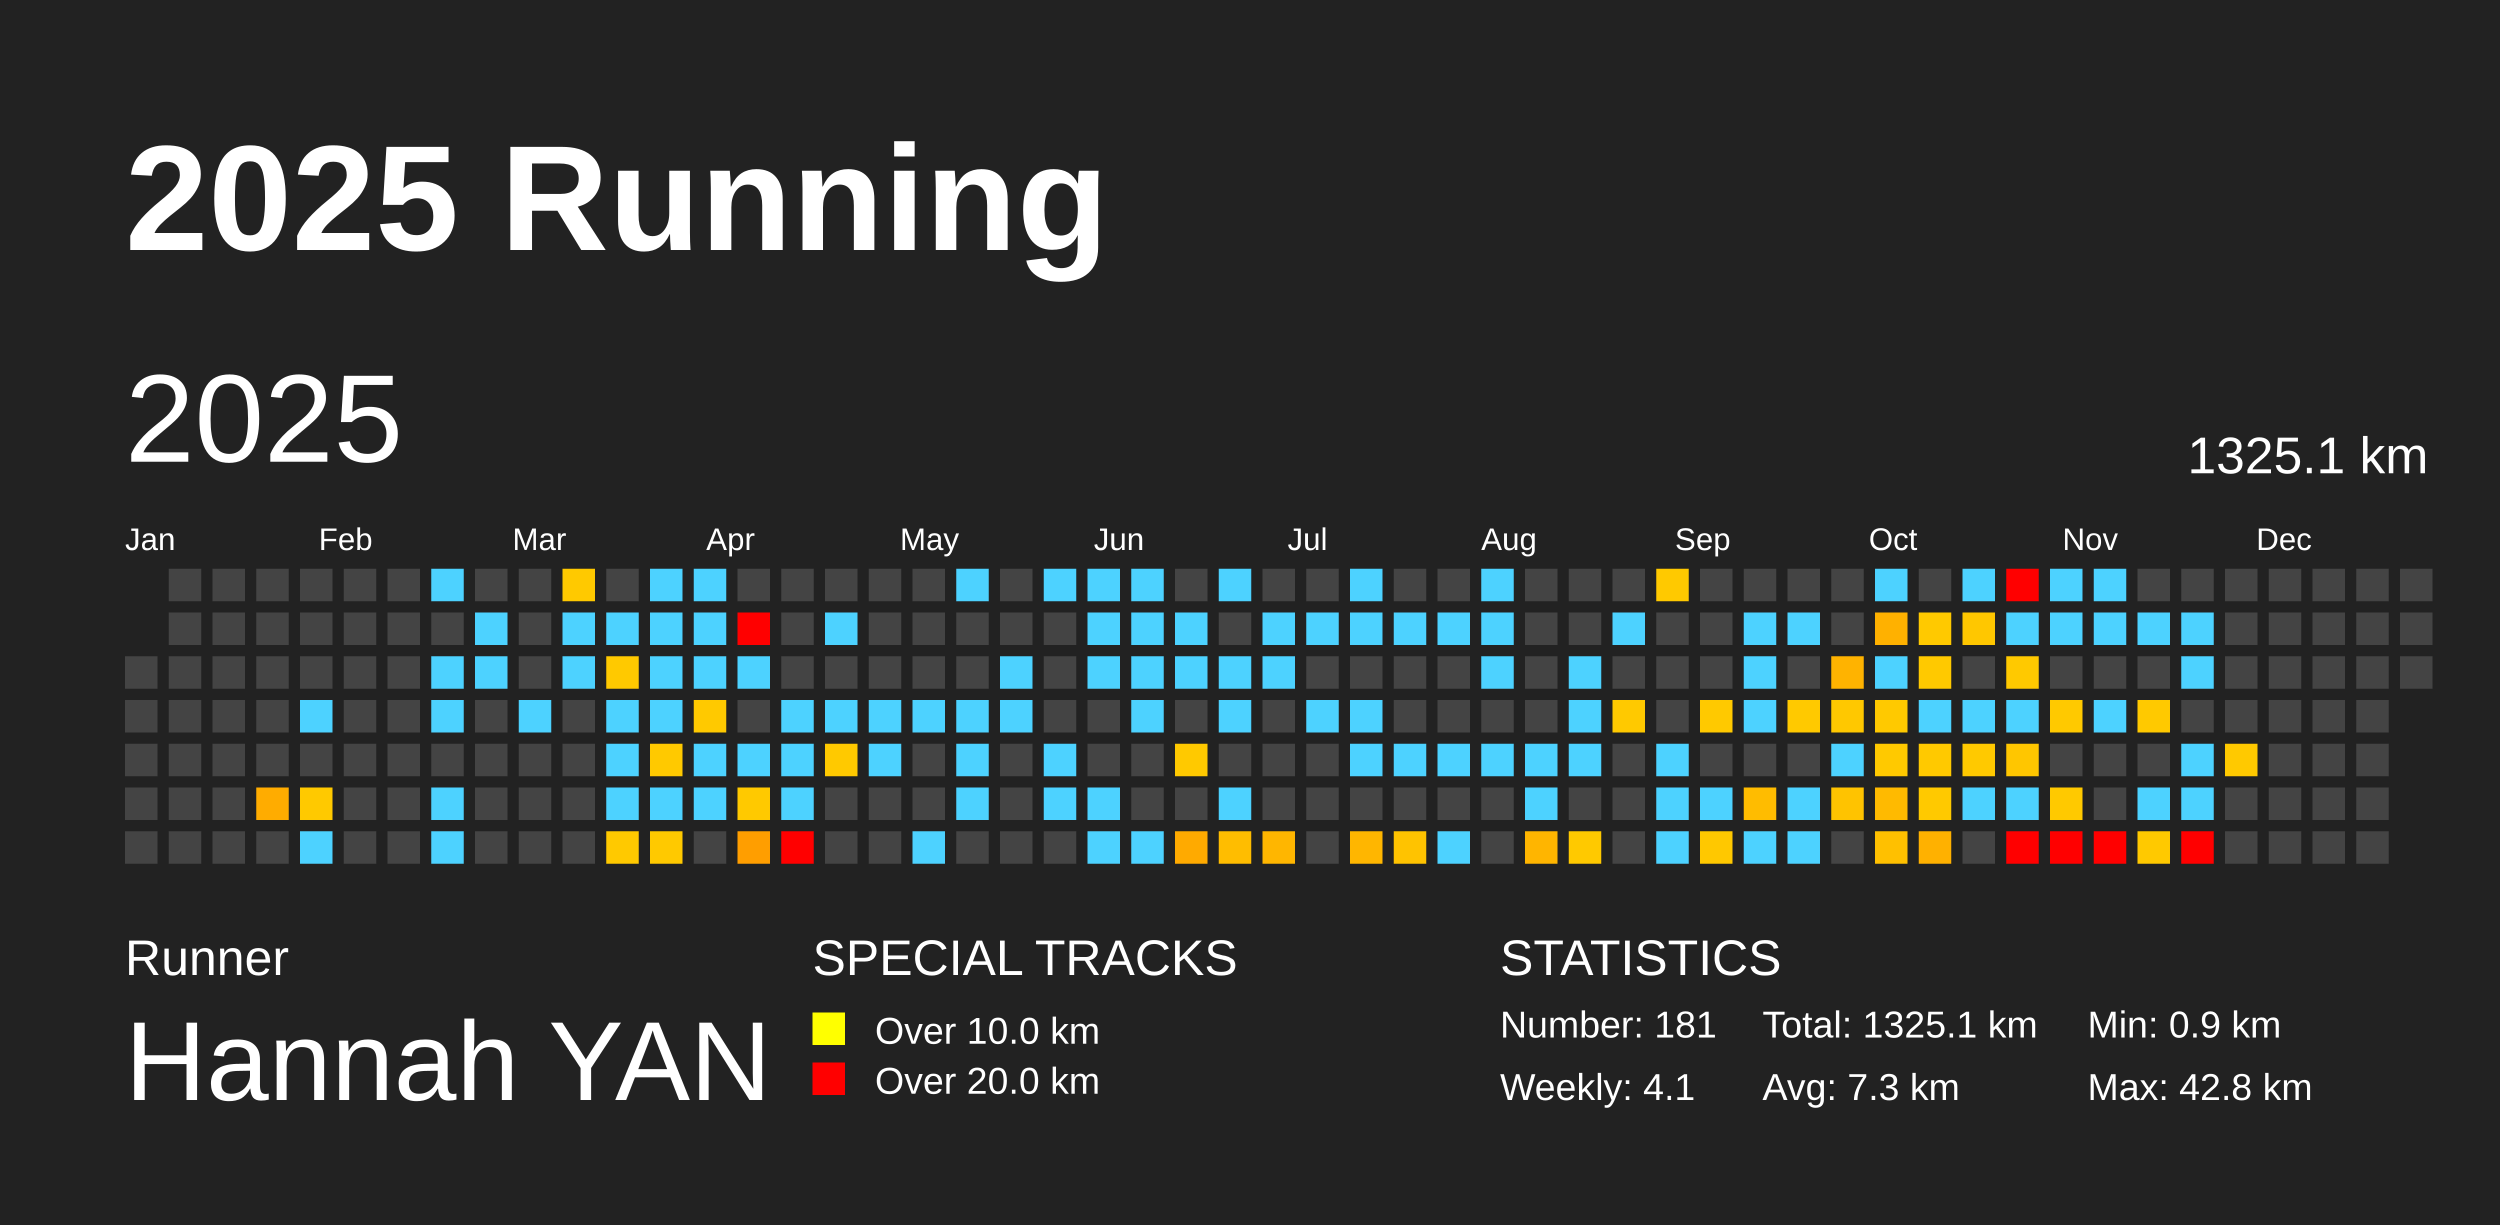
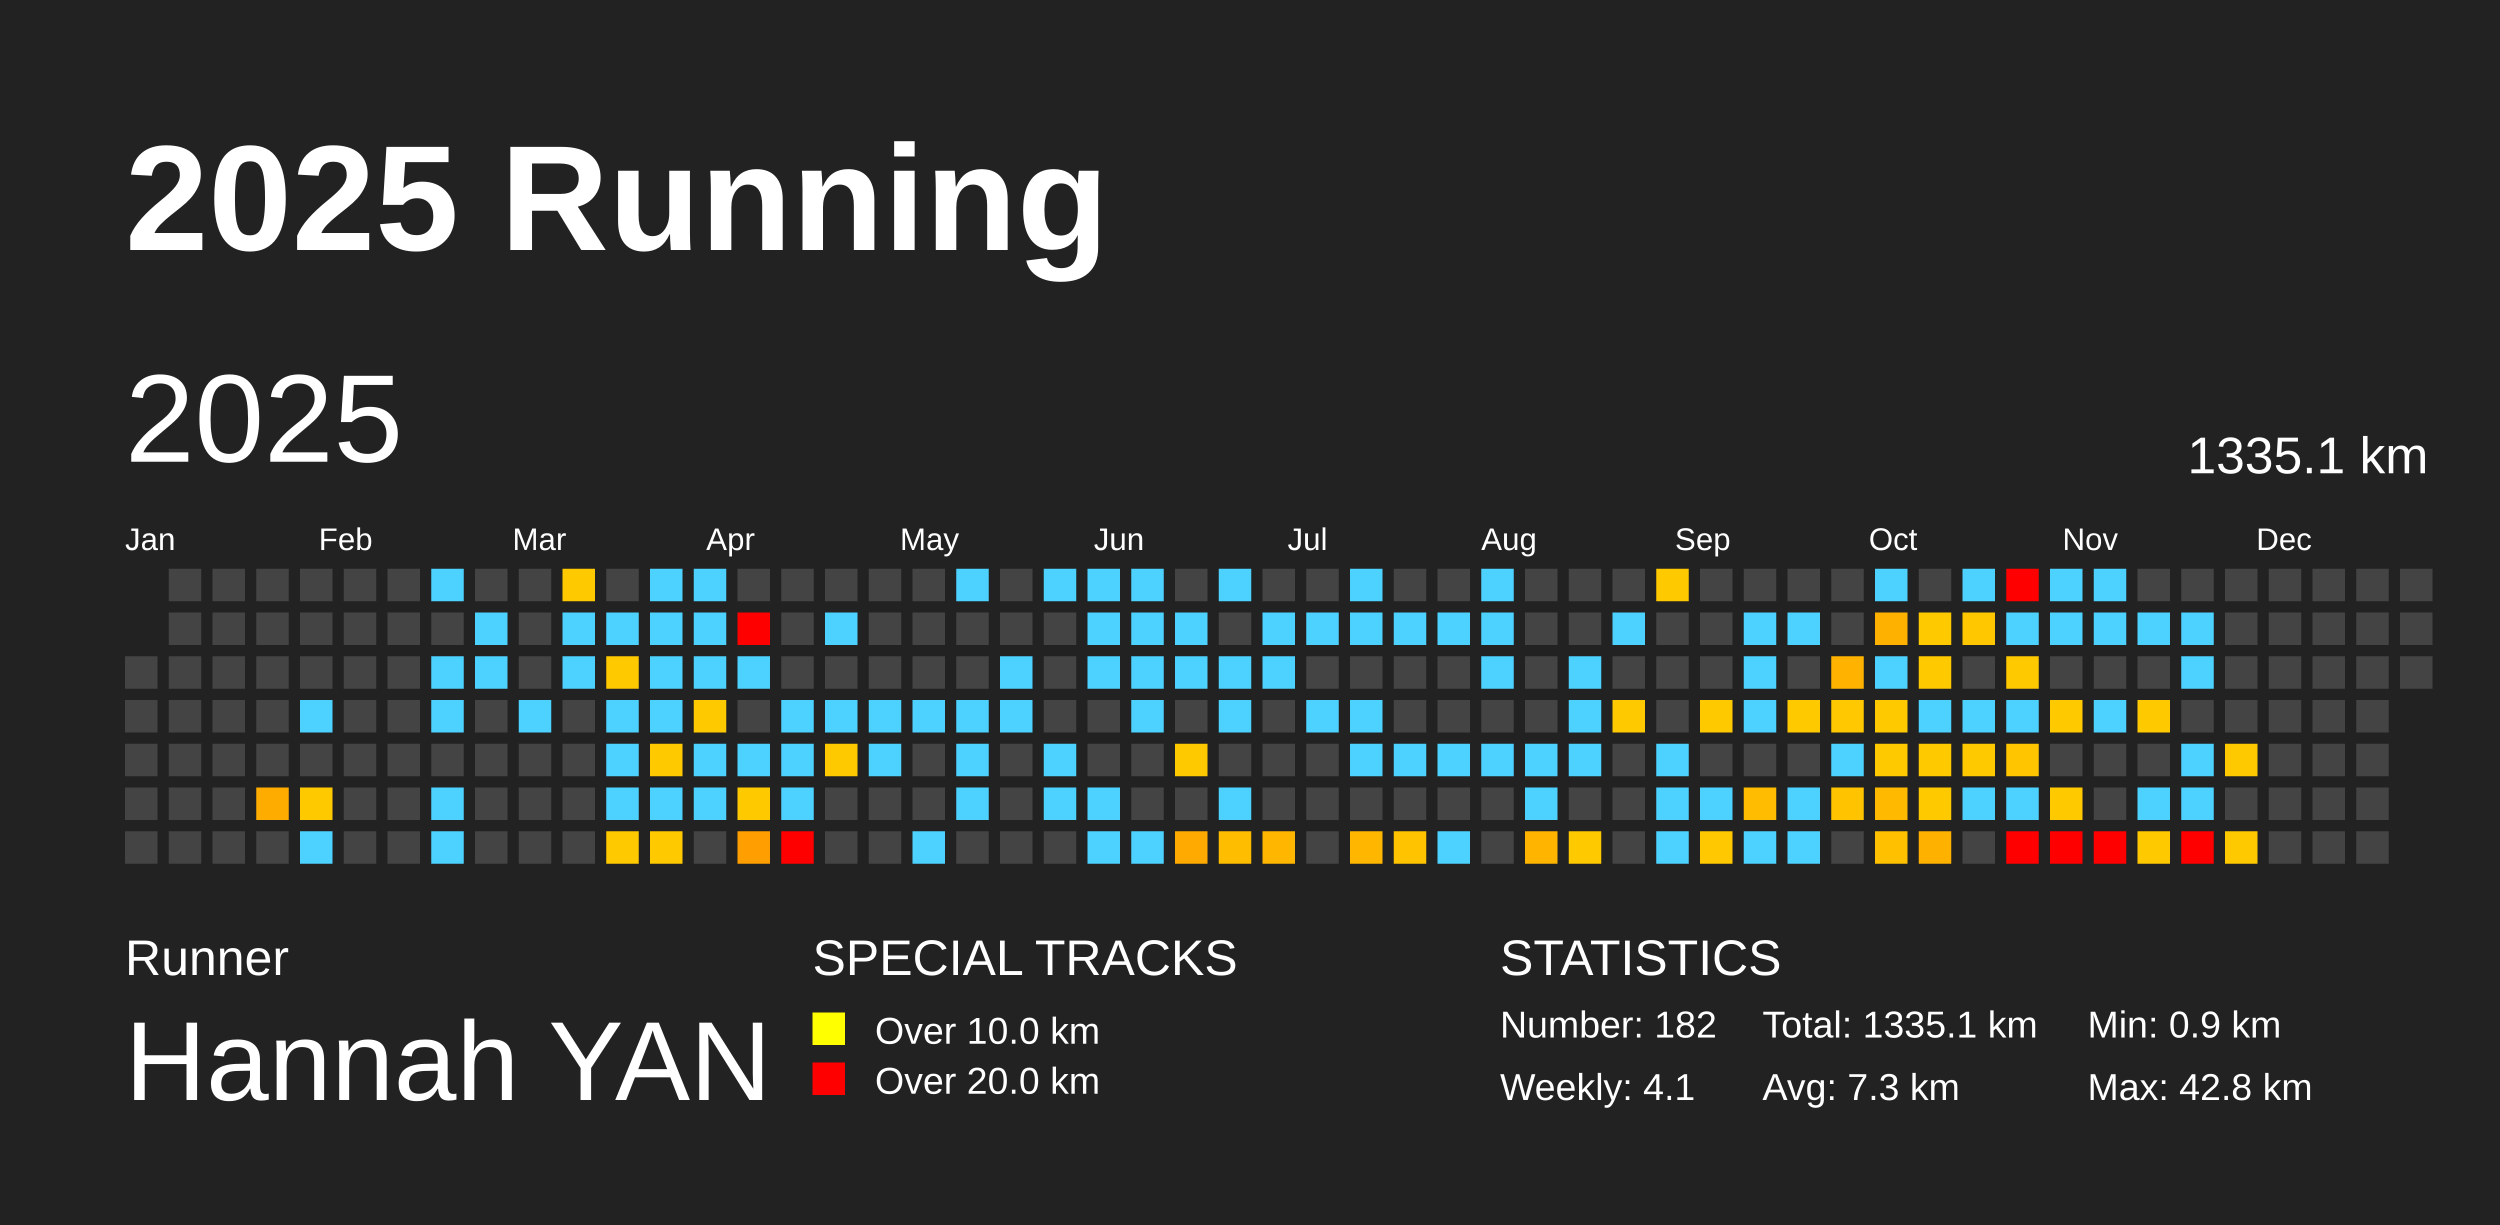
<svg xmlns="http://www.w3.org/2000/svg" baseProfile="full" height="98mm" version="1.1" viewBox="0,0,200,98" width="200mm">
  <defs />
  <rect fill="#222222" height="98" width="200" x="0" y="0" />
  <text fill="#FFFFFF" style="font-size:12px; font-family:Arial; font-weight:bold;" x="10" y="20">2025 Running</text>
  <text fill="#FFFFFF" style="font-size:4px; font-family:Arial" x="10" y="78">Runner</text>
  <text fill="#FFFFFF" style="font-size:9px; font-family:Arial" x="10" y="88">Hannah YAN</text>
  <text fill="#FFFFFF" style="font-size:4px; font-family:Arial" x="65" y="78">SPECIAL TRACKS</text>
  <rect fill="yellow" height="2.6" width="2.6" x="65" y="81" />
  <text fill="#FFFFFF" style="font-size:3px; font-family:Arial" x="70" y="83.5">Over 10.0 km</text>
  <rect fill="red" height="2.6" width="2.6" x="65" y="85" />
  <text fill="#FFFFFF" style="font-size:3px; font-family:Arial" x="70" y="87.5">Over 20.0 km</text>
  <text fill="#FFFFFF" style="font-size:4px; font-family:Arial" x="120" y="78">STATISTICS</text>
-   <text fill="#FFFFFF" style="font-size:3px; font-family:Arial" x="120" y="83">Number: 181</text>
+   <text fill="#FFFFFF" style="font-size:3px; font-family:Arial" x="120" y="83">Number: 182</text>
  <text fill="#FFFFFF" style="font-size:3px; font-family:Arial" x="120" y="88">Weekly: 4.1</text>
-   <text fill="#FFFFFF" style="font-size:3px; font-family:Arial" x="141" y="83">Total: 1325.1 km</text>
+   <text fill="#FFFFFF" style="font-size:3px; font-family:Arial" x="141" y="83">Total: 1335.1 km</text>
  <text fill="#FFFFFF" style="font-size:3px; font-family:Arial" x="141" y="88">Avg: 7.3 km</text>
  <text fill="#FFFFFF" style="font-size:3px; font-family:Arial" x="167" y="83">Min: 0.9 km</text>
  <text fill="#FFFFFF" style="font-size:3px; font-family:Arial" x="167" y="88">Max: 42.8 km</text>
  <text dominant-baseline="hanging" fill="#FFFFFF" style="font-size:10.0px; font-family:Arial;" x="10" y="30">2025</text>
-   <text dominant-baseline="hanging" fill="#FFFFFF" style="font-size:4.125px; font-family:Arial;" x="175" y="35">1325.1 km</text>
+   <text dominant-baseline="hanging" fill="#FFFFFF" style="font-size:4.125px; font-family:Arial;" x="175" y="35">1335.1 km</text>
  <text fill="#FFFFFF" style="font-size:2.5px; font-family:Arial" x="10.0" y="44">Jan</text>
  <text fill="#FFFFFF" style="font-size:2.5px; font-family:Arial" x="25.5" y="44">Feb</text>
  <text fill="#FFFFFF" style="font-size:2.5px; font-family:Arial" x="41.0" y="44">Mar</text>
  <text fill="#FFFFFF" style="font-size:2.5px; font-family:Arial" x="56.5" y="44">Apr</text>
  <text fill="#FFFFFF" style="font-size:2.5px; font-family:Arial" x="72.0" y="44">May</text>
  <text fill="#FFFFFF" style="font-size:2.5px; font-family:Arial" x="87.5" y="44">Jun</text>
  <text fill="#FFFFFF" style="font-size:2.5px; font-family:Arial" x="103.0" y="44">Jul</text>
  <text fill="#FFFFFF" style="font-size:2.5px; font-family:Arial" x="118.5" y="44">Aug</text>
  <text fill="#FFFFFF" style="font-size:2.5px; font-family:Arial" x="134.0" y="44">Sep</text>
  <text fill="#FFFFFF" style="font-size:2.5px; font-family:Arial" x="149.5" y="44">Oct</text>
  <text fill="#FFFFFF" style="font-size:2.5px; font-family:Arial" x="165.0" y="44">Nov</text>
  <text fill="#FFFFFF" style="font-size:2.5px; font-family:Arial" x="180.5" y="44">Dec</text>
  <rect fill="#444444" height="2.6" width="2.6" x="10.0" y="52.5" />
  <rect fill="#444444" height="2.6" width="2.6" x="10.0" y="56.0" />
  <rect fill="#444444" height="2.6" width="2.6" x="10.0" y="59.5" />
  <rect fill="#444444" height="2.6" width="2.6" x="10.0" y="63.0" />
  <rect fill="#444444" height="2.6" width="2.6" x="10.0" y="66.5" />
  <rect fill="#444444" height="2.6" width="2.6" x="13.5" y="45.5" />
  <rect fill="#444444" height="2.6" width="2.6" x="13.5" y="49.0" />
  <rect fill="#444444" height="2.6" width="2.6" x="13.5" y="52.5" />
  <rect fill="#444444" height="2.6" width="2.6" x="13.5" y="56.0" />
  <rect fill="#444444" height="2.6" width="2.6" x="13.5" y="59.5" />
  <rect fill="#444444" height="2.6" width="2.6" x="13.5" y="63.0" />
  <rect fill="#444444" height="2.6" width="2.6" x="13.5" y="66.5" />
  <rect fill="#444444" height="2.6" width="2.6" x="17.0" y="45.5" />
  <rect fill="#444444" height="2.6" width="2.6" x="17.0" y="49.0" />
  <rect fill="#444444" height="2.6" width="2.6" x="17.0" y="52.5" />
  <rect fill="#444444" height="2.6" width="2.6" x="17.0" y="56.0" />
  <rect fill="#444444" height="2.6" width="2.6" x="17.0" y="59.5" />
  <rect fill="#444444" height="2.6" width="2.6" x="17.0" y="63.0" />
  <rect fill="#444444" height="2.6" width="2.6" x="17.0" y="66.5" />
  <rect fill="#444444" height="2.6" width="2.6" x="20.5" y="45.5" />
  <rect fill="#444444" height="2.6" width="2.6" x="20.5" y="49.0" />
  <rect fill="#444444" height="2.6" width="2.6" x="20.5" y="52.5" />
  <rect fill="#444444" height="2.6" width="2.6" x="20.5" y="56.0" />
  <rect fill="#444444" height="2.6" width="2.6" x="20.5" y="59.5" />
  <rect fill="#ffac00" height="2.6" width="2.6" x="20.5" y="63.0" />
  <rect fill="#444444" height="2.6" width="2.6" x="20.5" y="66.5" />
  <rect fill="#444444" height="2.6" width="2.6" x="24.0" y="45.5" />
  <rect fill="#444444" height="2.6" width="2.6" x="24.0" y="49.0" />
  <rect fill="#444444" height="2.6" width="2.6" x="24.0" y="52.5" />
  <rect fill="#4dd2ff" height="2.6" width="2.6" x="24.0" y="56.0" />
  <rect fill="#444444" height="2.6" width="2.6" x="24.0" y="59.5" />
  <rect fill="#ffc900" height="2.6" width="2.6" x="24.0" y="63.0" />
  <rect fill="#4dd2ff" height="2.6" width="2.6" x="24.0" y="66.5" />
  <rect fill="#444444" height="2.6" width="2.6" x="27.5" y="45.5" />
  <rect fill="#444444" height="2.6" width="2.6" x="27.5" y="49.0" />
  <rect fill="#444444" height="2.6" width="2.6" x="27.5" y="52.5" />
  <rect fill="#444444" height="2.6" width="2.6" x="27.5" y="56.0" />
  <rect fill="#444444" height="2.6" width="2.6" x="27.5" y="59.5" />
  <rect fill="#444444" height="2.6" width="2.6" x="27.5" y="63.0" />
  <rect fill="#444444" height="2.6" width="2.6" x="27.5" y="66.5" />
  <rect fill="#444444" height="2.6" width="2.6" x="31.0" y="45.5" />
  <rect fill="#444444" height="2.6" width="2.6" x="31.0" y="49.0" />
  <rect fill="#444444" height="2.6" width="2.6" x="31.0" y="52.5" />
  <rect fill="#444444" height="2.6" width="2.6" x="31.0" y="56.0" />
  <rect fill="#444444" height="2.6" width="2.6" x="31.0" y="59.5" />
  <rect fill="#444444" height="2.6" width="2.6" x="31.0" y="63.0" />
  <rect fill="#444444" height="2.6" width="2.6" x="31.0" y="66.5" />
  <rect fill="#4dd2ff" height="2.6" width="2.6" x="34.5" y="45.5" />
  <rect fill="#444444" height="2.6" width="2.6" x="34.5" y="49.0" />
  <rect fill="#4dd2ff" height="2.6" width="2.6" x="34.5" y="52.5" />
  <rect fill="#4dd2ff" height="2.6" width="2.6" x="34.5" y="56.0" />
  <rect fill="#444444" height="2.6" width="2.6" x="34.5" y="59.5" />
  <rect fill="#4dd2ff" height="2.6" width="2.6" x="34.5" y="63.0" />
  <rect fill="#4dd2ff" height="2.6" width="2.6" x="34.5" y="66.5" />
  <rect fill="#444444" height="2.6" width="2.6" x="38.0" y="45.5" />
  <rect fill="#4dd2ff" height="2.6" width="2.6" x="38.0" y="49.0" />
  <rect fill="#4dd2ff" height="2.6" width="2.6" x="38.0" y="52.5" />
  <rect fill="#444444" height="2.6" width="2.6" x="38.0" y="56.0" />
  <rect fill="#444444" height="2.6" width="2.6" x="38.0" y="59.5" />
  <rect fill="#444444" height="2.6" width="2.6" x="38.0" y="63.0" />
  <rect fill="#444444" height="2.6" width="2.6" x="38.0" y="66.5" />
  <rect fill="#444444" height="2.6" width="2.6" x="41.5" y="45.5" />
  <rect fill="#444444" height="2.6" width="2.6" x="41.5" y="49.0" />
  <rect fill="#444444" height="2.6" width="2.6" x="41.5" y="52.5" />
  <rect fill="#4dd2ff" height="2.6" width="2.6" x="41.5" y="56.0" />
  <rect fill="#444444" height="2.6" width="2.6" x="41.5" y="59.5" />
  <rect fill="#444444" height="2.6" width="2.6" x="41.5" y="63.0" />
  <rect fill="#444444" height="2.6" width="2.6" x="41.5" y="66.5" />
  <rect fill="#ffc900" height="2.6" width="2.6" x="45.0" y="45.5" />
  <rect fill="#4dd2ff" height="2.6" width="2.6" x="45.0" y="49.0" />
  <rect fill="#4dd2ff" height="2.6" width="2.6" x="45.0" y="52.5" />
  <rect fill="#444444" height="2.6" width="2.6" x="45.0" y="56.0" />
  <rect fill="#444444" height="2.6" width="2.6" x="45.0" y="59.5" />
  <rect fill="#444444" height="2.6" width="2.6" x="45.0" y="63.0" />
  <rect fill="#444444" height="2.6" width="2.6" x="45.0" y="66.5" />
  <rect fill="#444444" height="2.6" width="2.6" x="48.5" y="45.5" />
  <rect fill="#4dd2ff" height="2.6" width="2.6" x="48.5" y="49.0" />
  <rect fill="#ffc900" height="2.6" width="2.6" x="48.5" y="52.5" />
  <rect fill="#4dd2ff" height="2.6" width="2.6" x="48.5" y="56.0" />
  <rect fill="#4dd2ff" height="2.6" width="2.6" x="48.5" y="59.5" />
  <rect fill="#4dd2ff" height="2.6" width="2.6" x="48.5" y="63.0" />
  <rect fill="#ffc900" height="2.6" width="2.6" x="48.5" y="66.5" />
  <rect fill="#4dd2ff" height="2.6" width="2.6" x="52.0" y="45.5" />
  <rect fill="#4dd2ff" height="2.6" width="2.6" x="52.0" y="49.0" />
  <rect fill="#4dd2ff" height="2.6" width="2.6" x="52.0" y="52.5" />
  <rect fill="#4dd2ff" height="2.6" width="2.6" x="52.0" y="56.0" />
  <rect fill="#ffc900" height="2.6" width="2.6" x="52.0" y="59.5" />
  <rect fill="#4dd2ff" height="2.6" width="2.6" x="52.0" y="63.0" />
  <rect fill="#ffc900" height="2.6" width="2.6" x="52.0" y="66.5" />
  <rect fill="#4dd2ff" height="2.6" width="2.6" x="55.5" y="45.5" />
  <rect fill="#4dd2ff" height="2.6" width="2.6" x="55.5" y="49.0" />
  <rect fill="#4dd2ff" height="2.6" width="2.6" x="55.5" y="52.5" />
  <rect fill="#ffc900" height="2.6" width="2.6" x="55.5" y="56.0" />
  <rect fill="#4dd2ff" height="2.6" width="2.6" x="55.5" y="59.5" />
  <rect fill="#4dd2ff" height="2.6" width="2.6" x="55.5" y="63.0" />
  <rect fill="#444444" height="2.6" width="2.6" x="55.5" y="66.5" />
  <rect fill="#444444" height="2.6" width="2.6" x="59.0" y="45.5" />
  <rect fill="red" height="2.6" width="2.6" x="59.0" y="49.0" />
  <rect fill="#4dd2ff" height="2.6" width="2.6" x="59.0" y="52.5" />
  <rect fill="#444444" height="2.6" width="2.6" x="59.0" y="56.0" />
  <rect fill="#4dd2ff" height="2.6" width="2.6" x="59.0" y="59.5" />
  <rect fill="#ffc900" height="2.6" width="2.6" x="59.0" y="63.0" />
  <rect fill="#ff9e00" height="2.6" width="2.6" x="59.0" y="66.5" />
  <rect fill="#444444" height="2.6" width="2.6" x="62.5" y="45.5" />
  <rect fill="#444444" height="2.6" width="2.6" x="62.5" y="49.0" />
  <rect fill="#444444" height="2.6" width="2.6" x="62.5" y="52.5" />
  <rect fill="#4dd2ff" height="2.6" width="2.6" x="62.5" y="56.0" />
  <rect fill="#4dd2ff" height="2.6" width="2.6" x="62.5" y="59.5" />
  <rect fill="#4dd2ff" height="2.6" width="2.6" x="62.5" y="63.0" />
  <rect fill="red" height="2.6" width="2.6" x="62.5" y="66.5" />
  <rect fill="#444444" height="2.6" width="2.6" x="66.0" y="45.5" />
  <rect fill="#4dd2ff" height="2.6" width="2.6" x="66.0" y="49.0" />
  <rect fill="#444444" height="2.6" width="2.6" x="66.0" y="52.5" />
  <rect fill="#4dd2ff" height="2.6" width="2.6" x="66.0" y="56.0" />
  <rect fill="#ffc900" height="2.6" width="2.6" x="66.0" y="59.5" />
  <rect fill="#444444" height="2.6" width="2.6" x="66.0" y="63.0" />
  <rect fill="#444444" height="2.6" width="2.6" x="66.0" y="66.5" />
  <rect fill="#444444" height="2.6" width="2.6" x="69.5" y="45.5" />
  <rect fill="#444444" height="2.6" width="2.6" x="69.5" y="49.0" />
  <rect fill="#444444" height="2.6" width="2.6" x="69.5" y="52.5" />
  <rect fill="#4dd2ff" height="2.6" width="2.6" x="69.5" y="56.0" />
  <rect fill="#4dd2ff" height="2.6" width="2.6" x="69.5" y="59.5" />
  <rect fill="#444444" height="2.6" width="2.6" x="69.5" y="63.0" />
  <rect fill="#444444" height="2.6" width="2.6" x="69.5" y="66.5" />
  <rect fill="#444444" height="2.6" width="2.6" x="73.0" y="45.5" />
  <rect fill="#444444" height="2.6" width="2.6" x="73.0" y="49.0" />
  <rect fill="#444444" height="2.6" width="2.6" x="73.0" y="52.5" />
  <rect fill="#4dd2ff" height="2.6" width="2.6" x="73.0" y="56.0" />
  <rect fill="#444444" height="2.6" width="2.6" x="73.0" y="59.5" />
  <rect fill="#444444" height="2.6" width="2.6" x="73.0" y="63.0" />
  <rect fill="#4dd2ff" height="2.6" width="2.6" x="73.0" y="66.5" />
  <rect fill="#4dd2ff" height="2.6" width="2.6" x="76.5" y="45.5" />
  <rect fill="#444444" height="2.6" width="2.6" x="76.5" y="49.0" />
  <rect fill="#444444" height="2.6" width="2.6" x="76.5" y="52.5" />
  <rect fill="#4dd2ff" height="2.6" width="2.6" x="76.5" y="56.0" />
  <rect fill="#4dd2ff" height="2.6" width="2.6" x="76.5" y="59.5" />
  <rect fill="#4dd2ff" height="2.6" width="2.6" x="76.5" y="63.0" />
  <rect fill="#444444" height="2.6" width="2.6" x="76.5" y="66.5" />
  <rect fill="#444444" height="2.6" width="2.6" x="80.0" y="45.5" />
  <rect fill="#444444" height="2.6" width="2.6" x="80.0" y="49.0" />
  <rect fill="#4dd2ff" height="2.6" width="2.6" x="80.0" y="52.5" />
  <rect fill="#4dd2ff" height="2.6" width="2.6" x="80.0" y="56.0" />
  <rect fill="#444444" height="2.6" width="2.6" x="80.0" y="59.5" />
  <rect fill="#444444" height="2.6" width="2.6" x="80.0" y="63.0" />
  <rect fill="#444444" height="2.6" width="2.6" x="80.0" y="66.5" />
  <rect fill="#4dd2ff" height="2.6" width="2.6" x="83.5" y="45.5" />
  <rect fill="#444444" height="2.6" width="2.6" x="83.5" y="49.0" />
  <rect fill="#444444" height="2.6" width="2.6" x="83.5" y="52.5" />
  <rect fill="#444444" height="2.6" width="2.6" x="83.5" y="56.0" />
  <rect fill="#4dd2ff" height="2.6" width="2.6" x="83.5" y="59.5" />
  <rect fill="#4dd2ff" height="2.6" width="2.6" x="83.5" y="63.0" />
  <rect fill="#444444" height="2.6" width="2.6" x="83.5" y="66.5" />
  <rect fill="#4dd2ff" height="2.6" width="2.6" x="87.0" y="45.5" />
  <rect fill="#4dd2ff" height="2.6" width="2.6" x="87.0" y="49.0" />
  <rect fill="#4dd2ff" height="2.6" width="2.6" x="87.0" y="52.5" />
  <rect fill="#444444" height="2.6" width="2.6" x="87.0" y="56.0" />
  <rect fill="#444444" height="2.6" width="2.6" x="87.0" y="59.5" />
  <rect fill="#4dd2ff" height="2.6" width="2.6" x="87.0" y="63.0" />
  <rect fill="#4dd2ff" height="2.6" width="2.6" x="87.0" y="66.5" />
  <rect fill="#4dd2ff" height="2.6" width="2.6" x="90.5" y="45.5" />
  <rect fill="#4dd2ff" height="2.6" width="2.6" x="90.5" y="49.0" />
  <rect fill="#4dd2ff" height="2.6" width="2.6" x="90.5" y="52.5" />
  <rect fill="#4dd2ff" height="2.6" width="2.6" x="90.5" y="56.0" />
  <rect fill="#444444" height="2.6" width="2.6" x="90.5" y="59.5" />
  <rect fill="#444444" height="2.6" width="2.6" x="90.5" y="63.0" />
  <rect fill="#4dd2ff" height="2.6" width="2.6" x="90.5" y="66.5" />
  <rect fill="#444444" height="2.6" width="2.6" x="94.0" y="45.5" />
  <rect fill="#4dd2ff" height="2.6" width="2.6" x="94.0" y="49.0" />
  <rect fill="#4dd2ff" height="2.6" width="2.6" x="94.0" y="52.5" />
  <rect fill="#444444" height="2.6" width="2.6" x="94.0" y="56.0" />
  <rect fill="#ffc900" height="2.6" width="2.6" x="94.0" y="59.5" />
  <rect fill="#444444" height="2.6" width="2.6" x="94.0" y="63.0" />
  <rect fill="#ffaa00" height="2.6" width="2.6" x="94.0" y="66.5" />
  <rect fill="#4dd2ff" height="2.6" width="2.6" x="97.5" y="45.5" />
  <rect fill="#444444" height="2.6" width="2.6" x="97.5" y="49.0" />
  <rect fill="#4dd2ff" height="2.6" width="2.6" x="97.5" y="52.5" />
  <rect fill="#4dd2ff" height="2.6" width="2.6" x="97.5" y="56.0" />
  <rect fill="#444444" height="2.6" width="2.6" x="97.5" y="59.5" />
  <rect fill="#4dd2ff" height="2.6" width="2.6" x="97.5" y="63.0" />
  <rect fill="#ffbd00" height="2.6" width="2.6" x="97.5" y="66.5" />
  <rect fill="#444444" height="2.6" width="2.6" x="101.0" y="45.5" />
  <rect fill="#4dd2ff" height="2.6" width="2.6" x="101.0" y="49.0" />
  <rect fill="#4dd2ff" height="2.6" width="2.6" x="101.0" y="52.5" />
  <rect fill="#444444" height="2.6" width="2.6" x="101.0" y="56.0" />
  <rect fill="#444444" height="2.6" width="2.6" x="101.0" y="59.5" />
  <rect fill="#444444" height="2.6" width="2.6" x="101.0" y="63.0" />
  <rect fill="#ffb600" height="2.6" width="2.6" x="101.0" y="66.5" />
  <rect fill="#444444" height="2.6" width="2.6" x="104.5" y="45.5" />
  <rect fill="#4dd2ff" height="2.6" width="2.6" x="104.5" y="49.0" />
  <rect fill="#444444" height="2.6" width="2.6" x="104.5" y="52.5" />
  <rect fill="#4dd2ff" height="2.6" width="2.6" x="104.5" y="56.0" />
  <rect fill="#444444" height="2.6" width="2.6" x="104.5" y="59.5" />
  <rect fill="#444444" height="2.6" width="2.6" x="104.5" y="63.0" />
  <rect fill="#444444" height="2.6" width="2.6" x="104.5" y="66.5" />
  <rect fill="#4dd2ff" height="2.6" width="2.6" x="108.0" y="45.5" />
  <rect fill="#4dd2ff" height="2.6" width="2.6" x="108.0" y="49.0" />
  <rect fill="#444444" height="2.6" width="2.6" x="108.0" y="52.5" />
  <rect fill="#4dd2ff" height="2.6" width="2.6" x="108.0" y="56.0" />
  <rect fill="#4dd2ff" height="2.6" width="2.6" x="108.0" y="59.5" />
  <rect fill="#444444" height="2.6" width="2.6" x="108.0" y="63.0" />
  <rect fill="#ffb600" height="2.6" width="2.6" x="108.0" y="66.5" />
  <rect fill="#444444" height="2.6" width="2.6" x="111.5" y="45.5" />
  <rect fill="#4dd2ff" height="2.6" width="2.6" x="111.5" y="49.0" />
  <rect fill="#444444" height="2.6" width="2.6" x="111.5" y="52.5" />
  <rect fill="#444444" height="2.6" width="2.6" x="111.5" y="56.0" />
  <rect fill="#4dd2ff" height="2.6" width="2.6" x="111.5" y="59.5" />
  <rect fill="#444444" height="2.6" width="2.6" x="111.5" y="63.0" />
  <rect fill="#ffc300" height="2.6" width="2.6" x="111.5" y="66.5" />
  <rect fill="#444444" height="2.6" width="2.6" x="115.0" y="45.5" />
  <rect fill="#4dd2ff" height="2.6" width="2.6" x="115.0" y="49.0" />
  <rect fill="#444444" height="2.6" width="2.6" x="115.0" y="52.5" />
  <rect fill="#444444" height="2.6" width="2.6" x="115.0" y="56.0" />
  <rect fill="#4dd2ff" height="2.6" width="2.6" x="115.0" y="59.5" />
  <rect fill="#444444" height="2.6" width="2.6" x="115.0" y="63.0" />
  <rect fill="#4dd2ff" height="2.6" width="2.6" x="115.0" y="66.5" />
  <rect fill="#4dd2ff" height="2.6" width="2.6" x="118.5" y="45.5" />
  <rect fill="#4dd2ff" height="2.6" width="2.6" x="118.5" y="49.0" />
  <rect fill="#4dd2ff" height="2.6" width="2.6" x="118.5" y="52.5" />
  <rect fill="#444444" height="2.6" width="2.6" x="118.5" y="56.0" />
  <rect fill="#4dd2ff" height="2.6" width="2.6" x="118.5" y="59.5" />
  <rect fill="#444444" height="2.6" width="2.6" x="118.5" y="63.0" />
  <rect fill="#444444" height="2.6" width="2.6" x="118.5" y="66.5" />
  <rect fill="#444444" height="2.6" width="2.6" x="122.0" y="45.5" />
  <rect fill="#444444" height="2.6" width="2.6" x="122.0" y="49.0" />
  <rect fill="#444444" height="2.6" width="2.6" x="122.0" y="52.5" />
  <rect fill="#444444" height="2.6" width="2.6" x="122.0" y="56.0" />
  <rect fill="#4dd2ff" height="2.6" width="2.6" x="122.0" y="59.5" />
  <rect fill="#4dd2ff" height="2.6" width="2.6" x="122.0" y="63.0" />
  <rect fill="#ffb500" height="2.6" width="2.6" x="122.0" y="66.5" />
  <rect fill="#444444" height="2.6" width="2.6" x="125.5" y="45.5" />
  <rect fill="#444444" height="2.6" width="2.6" x="125.5" y="49.0" />
  <rect fill="#4dd2ff" height="2.6" width="2.6" x="125.5" y="52.5" />
  <rect fill="#4dd2ff" height="2.6" width="2.6" x="125.5" y="56.0" />
  <rect fill="#4dd2ff" height="2.6" width="2.6" x="125.5" y="59.5" />
  <rect fill="#444444" height="2.6" width="2.6" x="125.5" y="63.0" />
  <rect fill="#ffc900" height="2.6" width="2.6" x="125.5" y="66.5" />
  <rect fill="#444444" height="2.6" width="2.6" x="129.0" y="45.5" />
  <rect fill="#4dd2ff" height="2.6" width="2.6" x="129.0" y="49.0" />
  <rect fill="#444444" height="2.6" width="2.6" x="129.0" y="52.5" />
  <rect fill="#ffc900" height="2.6" width="2.6" x="129.0" y="56.0" />
  <rect fill="#444444" height="2.6" width="2.6" x="129.0" y="59.5" />
  <rect fill="#444444" height="2.6" width="2.6" x="129.0" y="63.0" />
  <rect fill="#444444" height="2.6" width="2.6" x="129.0" y="66.5" />
  <rect fill="#ffc900" height="2.6" width="2.6" x="132.5" y="45.5" />
  <rect fill="#444444" height="2.6" width="2.6" x="132.5" y="49.0" />
  <rect fill="#444444" height="2.6" width="2.6" x="132.5" y="52.5" />
  <rect fill="#444444" height="2.6" width="2.6" x="132.5" y="56.0" />
  <rect fill="#4dd2ff" height="2.6" width="2.6" x="132.5" y="59.5" />
  <rect fill="#4dd2ff" height="2.6" width="2.6" x="132.5" y="63.0" />
  <rect fill="#4dd2ff" height="2.6" width="2.6" x="132.5" y="66.5" />
  <rect fill="#444444" height="2.6" width="2.6" x="136.0" y="45.5" />
  <rect fill="#444444" height="2.6" width="2.6" x="136.0" y="49.0" />
  <rect fill="#444444" height="2.6" width="2.6" x="136.0" y="52.5" />
  <rect fill="#ffc900" height="2.6" width="2.6" x="136.0" y="56.0" />
  <rect fill="#444444" height="2.6" width="2.6" x="136.0" y="59.5" />
  <rect fill="#4dd2ff" height="2.6" width="2.6" x="136.0" y="63.0" />
  <rect fill="#ffc800" height="2.6" width="2.6" x="136.0" y="66.5" />
  <rect fill="#444444" height="2.6" width="2.6" x="139.5" y="45.5" />
  <rect fill="#4dd2ff" height="2.6" width="2.6" x="139.5" y="49.0" />
  <rect fill="#4dd2ff" height="2.6" width="2.6" x="139.5" y="52.5" />
  <rect fill="#4dd2ff" height="2.6" width="2.6" x="139.5" y="56.0" />
  <rect fill="#444444" height="2.6" width="2.6" x="139.5" y="59.5" />
  <rect fill="#ffbc00" height="2.6" width="2.6" x="139.5" y="63.0" />
  <rect fill="#4dd2ff" height="2.6" width="2.6" x="139.5" y="66.5" />
  <rect fill="#444444" height="2.6" width="2.6" x="143.0" y="45.5" />
  <rect fill="#4dd2ff" height="2.6" width="2.6" x="143.0" y="49.0" />
  <rect fill="#444444" height="2.6" width="2.6" x="143.0" y="52.5" />
  <rect fill="#ffc900" height="2.6" width="2.6" x="143.0" y="56.0" />
  <rect fill="#444444" height="2.6" width="2.6" x="143.0" y="59.5" />
  <rect fill="#4dd2ff" height="2.6" width="2.6" x="143.0" y="63.0" />
  <rect fill="#4dd2ff" height="2.6" width="2.6" x="143.0" y="66.5" />
  <rect fill="#444444" height="2.6" width="2.6" x="146.5" y="45.5" />
  <rect fill="#444444" height="2.6" width="2.6" x="146.5" y="49.0" />
  <rect fill="#ffb300" height="2.6" width="2.6" x="146.5" y="52.5" />
  <rect fill="#ffc800" height="2.6" width="2.6" x="146.5" y="56.0" />
  <rect fill="#4dd2ff" height="2.6" width="2.6" x="146.5" y="59.5" />
  <rect fill="#ffc300" height="2.6" width="2.6" x="146.5" y="63.0" />
  <rect fill="#444444" height="2.6" width="2.6" x="146.5" y="66.5" />
  <rect fill="#4dd2ff" height="2.6" width="2.6" x="150.0" y="45.5" />
  <rect fill="#ffb100" height="2.6" width="2.6" x="150.0" y="49.0" />
  <rect fill="#4dd2ff" height="2.6" width="2.6" x="150.0" y="52.5" />
  <rect fill="#ffc900" height="2.6" width="2.6" x="150.0" y="56.0" />
  <rect fill="#ffc900" height="2.6" width="2.6" x="150.0" y="59.5" />
  <rect fill="#ffba00" height="2.6" width="2.6" x="150.0" y="63.0" />
  <rect fill="#ffc000" height="2.6" width="2.6" x="150.0" y="66.5" />
  <rect fill="#444444" height="2.6" width="2.6" x="153.5" y="45.5" />
  <rect fill="#ffc900" height="2.6" width="2.6" x="153.5" y="49.0" />
  <rect fill="#ffc900" height="2.6" width="2.6" x="153.5" y="52.5" />
  <rect fill="#4dd2ff" height="2.6" width="2.6" x="153.5" y="56.0" />
  <rect fill="#ffc900" height="2.6" width="2.6" x="153.5" y="59.5" />
  <rect fill="#ffc900" height="2.6" width="2.6" x="153.5" y="63.0" />
  <rect fill="#ffb100" height="2.6" width="2.6" x="153.5" y="66.5" />
  <rect fill="#4dd2ff" height="2.6" width="2.6" x="157.0" y="45.5" />
  <rect fill="#ffc700" height="2.6" width="2.6" x="157.0" y="49.0" />
  <rect fill="#444444" height="2.6" width="2.6" x="157.0" y="52.5" />
  <rect fill="#4dd2ff" height="2.6" width="2.6" x="157.0" y="56.0" />
  <rect fill="#ffc900" height="2.6" width="2.6" x="157.0" y="59.5" />
  <rect fill="#4dd2ff" height="2.6" width="2.6" x="157.0" y="63.0" />
  <rect fill="#444444" height="2.6" width="2.6" x="157.0" y="66.5" />
  <rect fill="red" height="2.6" width="2.6" x="160.5" y="45.5" />
  <rect fill="#4dd2ff" height="2.6" width="2.6" x="160.5" y="49.0" />
  <rect fill="#ffc900" height="2.6" width="2.6" x="160.5" y="52.5" />
  <rect fill="#4dd2ff" height="2.6" width="2.6" x="160.5" y="56.0" />
  <rect fill="#ffc600" height="2.6" width="2.6" x="160.5" y="59.5" />
  <rect fill="#4dd2ff" height="2.6" width="2.6" x="160.5" y="63.0" />
  <rect fill="red" height="2.6" width="2.6" x="160.5" y="66.5" />
  <rect fill="#4dd2ff" height="2.6" width="2.6" x="164.0" y="45.5" />
  <rect fill="#4dd2ff" height="2.6" width="2.6" x="164.0" y="49.0" />
  <rect fill="#444444" height="2.6" width="2.6" x="164.0" y="52.5" />
  <rect fill="#ffc900" height="2.6" width="2.6" x="164.0" y="56.0" />
  <rect fill="#444444" height="2.6" width="2.6" x="164.0" y="59.5" />
  <rect fill="#ffc900" height="2.6" width="2.6" x="164.0" y="63.0" />
  <rect fill="red" height="2.6" width="2.6" x="164.0" y="66.5" />
  <rect fill="#4dd2ff" height="2.6" width="2.6" x="167.5" y="45.5" />
  <rect fill="#4dd2ff" height="2.6" width="2.6" x="167.5" y="49.0" />
  <rect fill="#444444" height="2.6" width="2.6" x="167.5" y="52.5" />
  <rect fill="#4dd2ff" height="2.6" width="2.6" x="167.5" y="56.0" />
  <rect fill="#444444" height="2.6" width="2.6" x="167.5" y="59.5" />
  <rect fill="#444444" height="2.6" width="2.6" x="167.5" y="63.0" />
  <rect fill="red" height="2.6" width="2.6" x="167.5" y="66.5" />
  <rect fill="#444444" height="2.6" width="2.6" x="171.0" y="45.5" />
  <rect fill="#4dd2ff" height="2.6" width="2.6" x="171.0" y="49.0" />
  <rect fill="#444444" height="2.6" width="2.6" x="171.0" y="52.5" />
  <rect fill="#ffc900" height="2.6" width="2.6" x="171.0" y="56.0" />
  <rect fill="#444444" height="2.6" width="2.6" x="171.0" y="59.5" />
  <rect fill="#4dd2ff" height="2.6" width="2.6" x="171.0" y="63.0" />
  <rect fill="#ffc900" height="2.6" width="2.6" x="171.0" y="66.5" />
  <rect fill="#444444" height="2.6" width="2.6" x="174.5" y="45.5" />
  <rect fill="#4dd2ff" height="2.6" width="2.6" x="174.5" y="49.0" />
  <rect fill="#4dd2ff" height="2.6" width="2.6" x="174.5" y="52.5" />
  <rect fill="#444444" height="2.6" width="2.6" x="174.5" y="56.0" />
  <rect fill="#4dd2ff" height="2.6" width="2.6" x="174.5" y="59.5" />
  <rect fill="#4dd2ff" height="2.6" width="2.6" x="174.5" y="63.0" />
  <rect fill="red" height="2.6" width="2.6" x="174.5" y="66.5" />
  <rect fill="#444444" height="2.6" width="2.6" x="178.0" y="45.5" />
  <rect fill="#444444" height="2.6" width="2.6" x="178.0" y="49.0" />
  <rect fill="#444444" height="2.6" width="2.6" x="178.0" y="52.5" />
  <rect fill="#444444" height="2.6" width="2.6" x="178.0" y="56.0" />
  <rect fill="#ffc900" height="2.6" width="2.6" x="178.0" y="59.5" />
  <rect fill="#444444" height="2.6" width="2.6" x="178.0" y="63.0" />
-   <rect fill="#444444" height="2.6" width="2.6" x="178.0" y="66.5" />
+   <rect fill="#ffc900" height="2.6" width="2.6" x="178.0" y="66.5" />
  <rect fill="#444444" height="2.6" width="2.6" x="181.5" y="45.5" />
  <rect fill="#444444" height="2.6" width="2.6" x="181.5" y="49.0" />
  <rect fill="#444444" height="2.6" width="2.6" x="181.5" y="52.5" />
  <rect fill="#444444" height="2.6" width="2.6" x="181.5" y="56.0" />
  <rect fill="#444444" height="2.6" width="2.6" x="181.5" y="59.5" />
  <rect fill="#444444" height="2.6" width="2.6" x="181.5" y="63.0" />
  <rect fill="#444444" height="2.6" width="2.6" x="181.5" y="66.5" />
  <rect fill="#444444" height="2.6" width="2.6" x="185.0" y="45.5" />
  <rect fill="#444444" height="2.6" width="2.6" x="185.0" y="49.0" />
  <rect fill="#444444" height="2.6" width="2.6" x="185.0" y="52.5" />
  <rect fill="#444444" height="2.6" width="2.6" x="185.0" y="56.0" />
  <rect fill="#444444" height="2.6" width="2.6" x="185.0" y="59.5" />
  <rect fill="#444444" height="2.6" width="2.6" x="185.0" y="63.0" />
  <rect fill="#444444" height="2.6" width="2.6" x="185.0" y="66.5" />
  <rect fill="#444444" height="2.6" width="2.6" x="188.5" y="45.5" />
  <rect fill="#444444" height="2.6" width="2.6" x="188.5" y="49.0" />
  <rect fill="#444444" height="2.6" width="2.6" x="188.5" y="52.5" />
  <rect fill="#444444" height="2.6" width="2.6" x="188.5" y="56.0" />
  <rect fill="#444444" height="2.6" width="2.6" x="188.5" y="59.5" />
  <rect fill="#444444" height="2.6" width="2.6" x="188.5" y="63.0" />
  <rect fill="#444444" height="2.6" width="2.6" x="188.5" y="66.5" />
  <rect fill="#444444" height="2.6" width="2.6" x="192.0" y="45.5" />
  <rect fill="#444444" height="2.6" width="2.6" x="192.0" y="49.0" />
  <rect fill="#444444" height="2.6" width="2.6" x="192.0" y="52.5" />
</svg>
